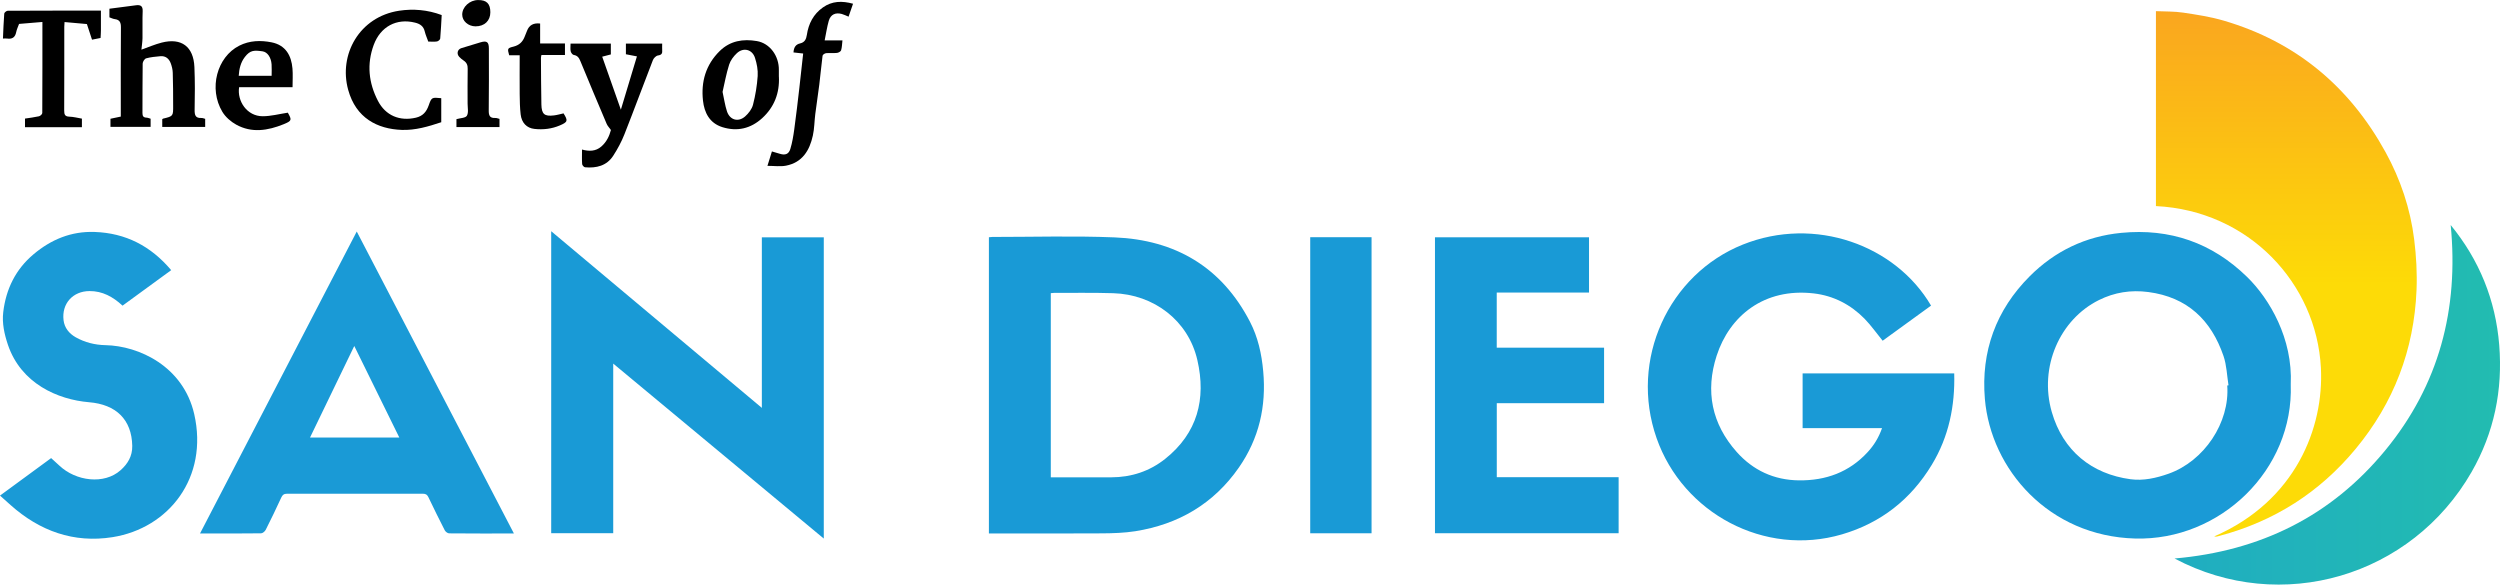
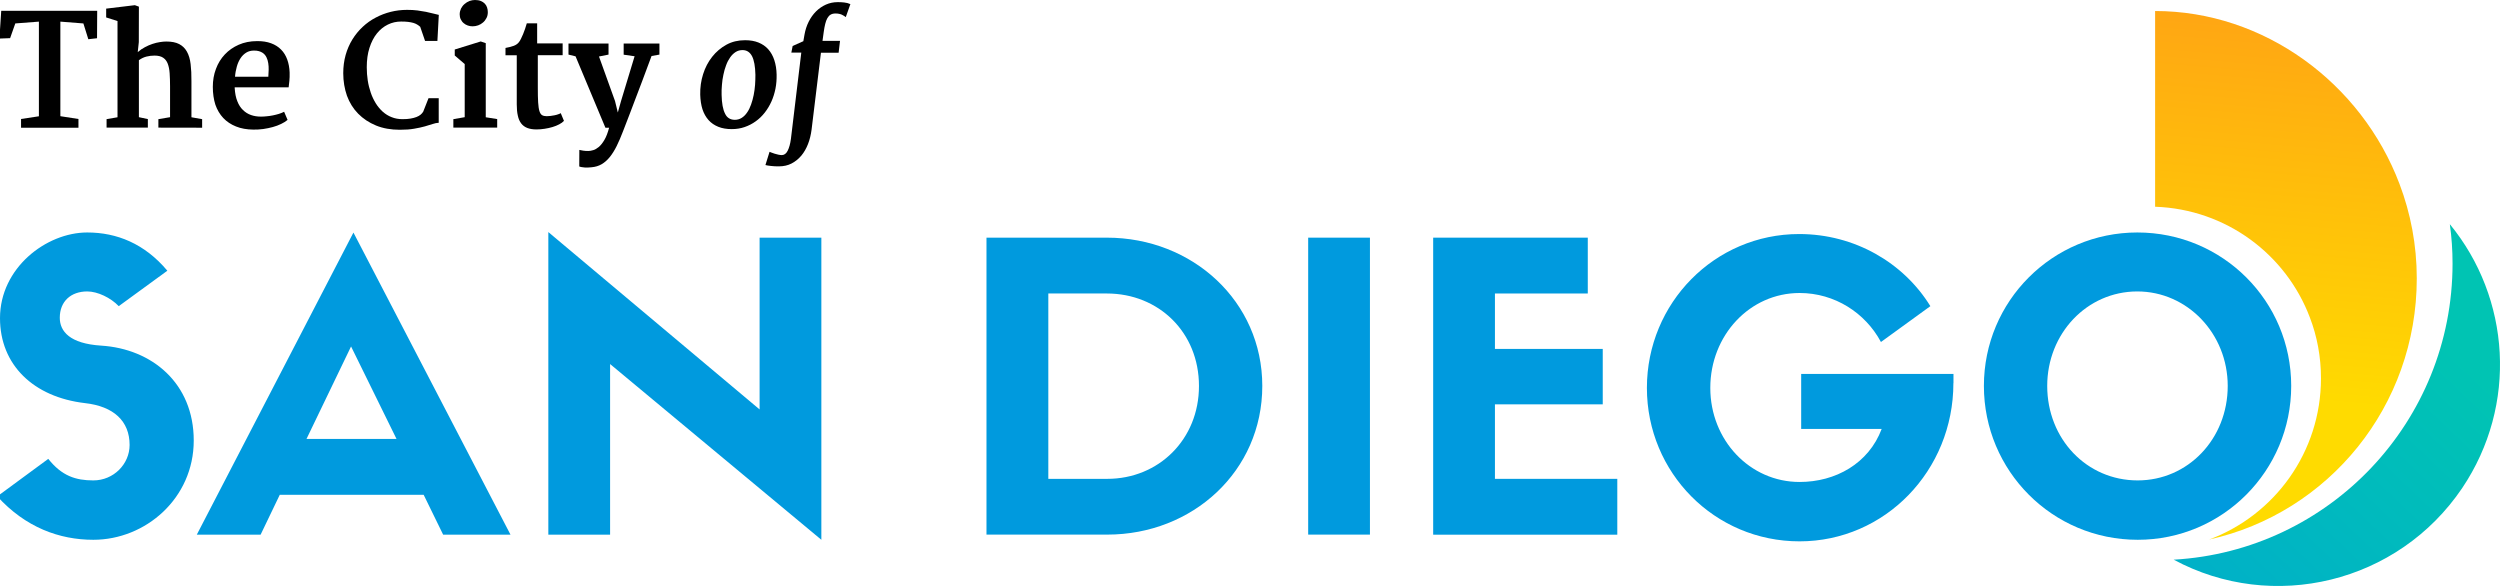
- <svg xmlns="http://www.w3.org/2000/svg" id="Layer_1" viewBox="0 0 575.97 134.68">
-   <defs>
-     <style>.cls-1{fill:url(#linear-gradient);}.cls-2{fill:#1a9ad6;}.cls-3{fill:#199ad6;}.cls-4{fill:url(#linear-gradient-2);}</style>
-     <linearGradient id="linear-gradient" x1="526.74" y1="123.62" x2="526.74" y2="2.57" gradientUnits="userSpaceOnUse">
-       <stop offset=".48" stop-color="#fddb07" />
-       <stop offset="1" stop-color="#faa61f" />
+ <svg xmlns="http://www.w3.org/2000/svg" version="1.1" x="0px" y="0px" viewBox="0 0 304.01 71.26" style="enable-background:new 0 0 304.01 71.26;" xml:space="preserve">
+   <style type="text/css">
+ 	.st0{fill:url(#SVGID_1_);}
+ 	.st1{fill:#009ADE;}
+ 	.st2{fill:url(#SVGID_00000056412917569862143310000016998938290846525073_);}
+ </style>
+   <g id="bkrnd">
+ </g>
+   <g id="Layer_1">
+     <g>
+       <g>
+         <linearGradient id="SVGID_1_" gradientUnits="userSpaceOnUse" x1="306.143" y1="35.739" x2="243.696" y2="101.16">
+           <stop offset="0.113" style="stop-color:#00C4B3" />
+           <stop offset="0.607" style="stop-color:#00AFC9" />
+           <stop offset="1" style="stop-color:#009BDE" />
+         </linearGradient>
+         <path class="st0" d="M297.91,27.26c0.22,1.56,0.33,3.17,0.33,4.79c0,19.21-14.97,34.93-33.91,36.01     c12.04,6.49,27.27,2.87,35.09-8.72C306.21,49.23,305.27,36.23,297.91,27.26z" />
+         <g>
+           <g>
+             <path class="st1" d="M0,38.69c0-6.11,5.62-10.42,10.61-10.42c3.59,0,6.98,1.36,9.74,4.65l-5.91,4.31       c-0.97-1.02-2.57-1.79-3.83-1.79c-1.99,0-3.34,1.21-3.34,3.2c0,1.65,1.21,3.15,5.04,3.39c6.16,0.39,11.25,4.56,11.25,11.54       c0,7.03-5.86,12.07-12.21,12.07c-4.12,0-8.24-1.5-11.68-5.28l6.2-4.56c1.65,2.08,3.34,2.62,5.48,2.62       c2.47,0,4.41-1.99,4.41-4.31c0-2.91-1.94-4.7-5.43-5.09C4.07,48.29,0,44.37,0,38.69z" />
+             <path class="st1" d="M51.52,60.17h-17.5l-2.33,4.85h-7.76l19.05-36.74l19.1,36.74h-8.19L51.52,60.17z M37.27,53.38h10.95       l-5.53-11.25L37.27,53.38z" />
+             <path class="st1" d="M92.37,28.9h7.51v36.74L74.19,44.27v20.75h-7.51V28.22l25.69,21.57V28.9z" />
+           </g>
+           <path class="st1" d="M134.6,28.9c10.42,0,18.9,7.76,18.9,18.03c0,10.37-8.48,18.08-18.85,18.08h-14.69V28.9H134.6z       M134.65,58.23c6.25,0,11.15-4.8,11.15-11.29c0-6.54-4.9-11.25-11.2-11.25h-7.12v22.54H134.65z" />
+           <path class="st1" d="M166.59,65.01h-7.51V28.9h7.51V65.01z" />
+           <path class="st1" d="M174.28,65.01V28.9h18.8v6.79h-11.29v6.74h13.11v6.74h-13.11v9.06h14.88v6.79H174.28z" />
+           <path class="st1" d="M237.54,46.59c0,10.66-8.34,19.24-18.71,19.24c-10.32,0-18.56-8.34-18.56-18.66      c0-10.32,8.24-18.71,18.52-18.71c6.74,0,12.7,3.49,15.95,8.77l-6.01,4.36c-1.89-3.54-5.62-5.96-9.89-5.96      c-6.06,0-10.86,5.14-10.86,11.54c0,6.35,4.8,11.44,10.86,11.44c4.36,0,8.39-2.23,9.98-6.45h-9.79v-6.69h18.52V46.59z" />
+         </g>
+         <g>
+           <g>
+             <path d="M2.56,14.47l2.17-0.33V2.63L1.86,2.85L1.23,4.64l-1.3,0.05l0.22-3.38h11.67L11.8,4.65l-1.06,0.12l-0.6-1.92l-2.8-0.22       v11.5l2.2,0.34v1.06H2.56V14.47z" />
+             <path d="M12.95,14.49l1.34-0.23V2.56l-1.38-0.44V1.05l3.49-0.42l0.49,0.18l-0.01,4.31l-0.13,1.22c0.27-0.24,0.56-0.44,0.87-0.6       c0.3-0.16,0.61-0.3,0.92-0.4c0.31-0.1,0.61-0.18,0.9-0.22c0.29-0.05,0.55-0.07,0.79-0.07c0.64,0,1.16,0.1,1.56,0.31       c0.4,0.21,0.71,0.51,0.94,0.92c0.23,0.41,0.38,0.91,0.45,1.51c0.07,0.6,0.11,1.3,0.1,2.09v4.38l1.3,0.23v1.04l-5.32-0.01v-1.03       l1.42-0.24v-3.79c0-0.57-0.02-1.09-0.05-1.55c-0.03-0.46-0.11-0.84-0.23-1.16c-0.12-0.32-0.31-0.56-0.56-0.73       c-0.25-0.17-0.6-0.26-1.05-0.26c-0.33,0-0.66,0.04-0.98,0.12c-0.32,0.08-0.63,0.23-0.92,0.44v6.93l1.09,0.23v1.04h-5.02V14.49z       " />
+             <path d="M25.88,10.57c0-0.78,0.12-1.51,0.38-2.19c0.25-0.68,0.61-1.26,1.08-1.76c0.47-0.5,1.03-0.89,1.69-1.18       C29.69,5.15,30.43,5,31.25,5c0.65-0.01,1.22,0.08,1.71,0.26c0.49,0.18,0.9,0.44,1.22,0.77c0.33,0.33,0.58,0.74,0.75,1.21       c0.17,0.47,0.27,1,0.29,1.58c0.01,0.38,0,0.72-0.03,1.01c-0.03,0.29-0.06,0.55-0.09,0.79h-6.56c0,0.02,0,0.03,0,0.05       c0,0.02,0,0.03,0,0.04c0.04,0.63,0.14,1.16,0.32,1.6c0.17,0.44,0.4,0.8,0.69,1.07c0.28,0.28,0.61,0.48,0.98,0.61       c0.37,0.13,0.77,0.19,1.19,0.19c0.23,0,0.47-0.01,0.72-0.04c0.25-0.02,0.5-0.06,0.75-0.11c0.25-0.05,0.49-0.11,0.72-0.18       c0.23-0.07,0.45-0.16,0.64-0.26l0.42,0.99c-0.21,0.18-0.47,0.34-0.78,0.49c-0.31,0.15-0.65,0.28-1.02,0.38       c-0.37,0.1-0.75,0.18-1.16,0.24c-0.41,0.05-0.81,0.08-1.21,0.07c-0.79-0.01-1.49-0.13-2.1-0.38c-0.61-0.24-1.13-0.59-1.55-1.03       c-0.42-0.45-0.74-0.99-0.96-1.62C25.99,12.1,25.88,11.37,25.88,10.57z M32.63,9.32c0.02-0.26,0.03-0.54,0.04-0.82       c0.01-0.28-0.01-0.56-0.05-0.82c-0.04-0.26-0.11-0.5-0.22-0.72c-0.11-0.22-0.26-0.4-0.47-0.54c-0.13-0.09-0.28-0.15-0.45-0.2       c-0.17-0.05-0.37-0.07-0.59-0.07c-0.36,0-0.68,0.08-0.95,0.25s-0.5,0.39-0.69,0.68c-0.19,0.29-0.34,0.62-0.45,1.01       c-0.11,0.39-0.19,0.8-0.22,1.24H32.63z" />
+             <path d="M41.74,8.9c0-0.79,0.1-1.53,0.29-2.21s0.47-1.32,0.82-1.89c0.35-0.57,0.77-1.08,1.25-1.53       c0.48-0.45,1.01-0.83,1.59-1.13c0.58-0.31,1.19-0.54,1.83-0.7c0.64-0.16,1.3-0.24,1.98-0.24c0.46,0,0.88,0.02,1.26,0.07       c0.38,0.05,0.73,0.11,1.04,0.17c0.31,0.06,0.6,0.13,0.86,0.2c0.26,0.07,0.49,0.13,0.7,0.17l-0.17,3.17h-1.5l-0.59-1.72       c-0.12-0.11-0.25-0.2-0.38-0.28c-0.13-0.08-0.29-0.15-0.47-0.2c-0.18-0.05-0.39-0.09-0.63-0.12c-0.24-0.03-0.52-0.04-0.85-0.04       c-0.57,0-1.1,0.12-1.61,0.37c-0.51,0.25-0.95,0.61-1.33,1.08c-0.38,0.47-0.68,1.06-0.9,1.75C44.71,6.5,44.6,7.29,44.6,8.18       c0,0.55,0.04,1.09,0.12,1.61c0.08,0.52,0.21,1.02,0.37,1.49c0.16,0.47,0.37,0.9,0.61,1.29c0.24,0.39,0.53,0.73,0.85,1.02       c0.32,0.28,0.68,0.51,1.08,0.66c0.4,0.16,0.83,0.24,1.31,0.24c0.38,0,0.71-0.02,0.98-0.07c0.28-0.05,0.52-0.11,0.72-0.19       c0.2-0.08,0.37-0.17,0.5-0.28c0.13-0.11,0.24-0.23,0.32-0.36l0.65-1.65h1.24v2.99c-0.23,0.01-0.47,0.06-0.74,0.15       c-0.27,0.09-0.58,0.18-0.95,0.29c-0.37,0.1-0.8,0.2-1.29,0.28c-0.49,0.09-1.08,0.13-1.76,0.13c-1.07,0-2.04-0.17-2.89-0.52       c-0.85-0.35-1.57-0.83-2.17-1.44s-1.05-1.34-1.36-2.18C41.9,10.8,41.74,9.89,41.74,8.9z" />
+             <path d="M55.14,14.49l1.37-0.24V7.79L55.3,6.75V6.02l3.16-0.98l0.61,0.21v9.01l1.39,0.22v1.04h-5.33V14.49z M57.47,3.2       c-0.2,0-0.4-0.03-0.59-0.1c-0.19-0.07-0.36-0.16-0.5-0.29c-0.15-0.12-0.26-0.28-0.35-0.46c-0.09-0.18-0.13-0.38-0.13-0.61       c0-0.25,0.06-0.48,0.16-0.7c0.11-0.21,0.25-0.4,0.43-0.55c0.18-0.16,0.38-0.28,0.6-0.37C57.32,0.04,57.54,0,57.76,0       c0.27,0,0.51,0.04,0.7,0.12c0.2,0.08,0.36,0.18,0.49,0.32c0.13,0.13,0.22,0.29,0.28,0.47c0.06,0.18,0.09,0.37,0.09,0.57       c0,0.26-0.05,0.5-0.16,0.71c-0.11,0.21-0.25,0.4-0.42,0.54C58.57,2.88,58.37,3,58.15,3.08C57.93,3.16,57.7,3.2,57.47,3.2z" />
+             <path d="M62.86,6.72h-1.39V5.83c0.21-0.04,0.39-0.08,0.56-0.12c0.17-0.04,0.32-0.09,0.45-0.14c0.13-0.05,0.25-0.11,0.36-0.19       c0.11-0.07,0.2-0.17,0.29-0.29C63.2,5,63.28,4.87,63.36,4.7c0.08-0.16,0.16-0.35,0.25-0.55c0.08-0.2,0.16-0.41,0.24-0.64       s0.14-0.45,0.21-0.67h1.26v2.44h3.1v1.43H65.4v3.89c0,0.77,0.01,1.39,0.04,1.85s0.08,0.82,0.16,1.07       c0.08,0.25,0.19,0.41,0.33,0.49c0.14,0.08,0.33,0.12,0.56,0.12c0.13,0,0.29-0.01,0.45-0.03c0.17-0.02,0.33-0.05,0.49-0.08       c0.16-0.03,0.31-0.07,0.44-0.12c0.14-0.05,0.25-0.09,0.32-0.14l0.39,0.94c-0.14,0.15-0.33,0.29-0.58,0.42       c-0.24,0.13-0.52,0.24-0.82,0.33s-0.62,0.16-0.95,0.21c-0.33,0.05-0.66,0.08-0.98,0.08c-0.45,0-0.82-0.06-1.13-0.18       c-0.3-0.12-0.55-0.3-0.74-0.55c-0.19-0.25-0.33-0.56-0.41-0.95c-0.09-0.38-0.13-0.84-0.13-1.37V6.72z" />
+             <path d="M70.92,18.32c0.19,0.03,0.39,0.04,0.61,0.04c0.18,0,0.38-0.03,0.6-0.1c0.23-0.06,0.45-0.2,0.69-0.39       c0.23-0.2,0.46-0.48,0.68-0.86c0.22-0.37,0.41-0.87,0.57-1.48h-0.45l-3.63-8.68l-0.86-0.21V5.29h4.87v1.35l-1.16,0.23       l1.95,5.42l0.34,1.39l0.39-1.39l1.65-5.45l-1.33-0.19V5.29h4.35v1.35l-0.96,0.17c-0.43,1.17-0.81,2.18-1.14,3.06       c-0.33,0.87-0.61,1.63-0.86,2.26c-0.24,0.64-0.44,1.17-0.61,1.61c-0.16,0.44-0.3,0.8-0.42,1.09c-0.11,0.29-0.2,0.52-0.27,0.7       c-0.07,0.17-0.13,0.32-0.17,0.44c-0.26,0.67-0.51,1.27-0.77,1.79c-0.26,0.52-0.54,0.97-0.84,1.34       c-0.3,0.37-0.63,0.66-0.99,0.87c-0.36,0.21-0.77,0.33-1.22,0.37c-0.26,0.03-0.53,0.04-0.82,0.03c-0.13-0.01-0.27-0.03-0.4-0.05       c-0.13-0.02-0.22-0.05-0.28-0.08l0.01-2.01C70.57,18.26,70.73,18.29,70.92,18.32z" />
+             <path d="M85.15,11.51c-0.02-0.87,0.1-1.7,0.35-2.49c0.25-0.8,0.62-1.5,1.1-2.11c0.48-0.61,1.06-1.1,1.73-1.47       s1.43-0.55,2.27-0.55c0.62,0,1.16,0.09,1.63,0.28c0.47,0.19,0.87,0.46,1.19,0.82c0.32,0.36,0.57,0.8,0.74,1.32       c0.17,0.52,0.27,1.12,0.28,1.78c0.01,0.57-0.03,1.14-0.14,1.69c-0.11,0.55-0.27,1.07-0.49,1.56c-0.22,0.49-0.49,0.94-0.81,1.35       c-0.32,0.41-0.69,0.77-1.1,1.06c-0.41,0.3-0.86,0.53-1.35,0.7c-0.49,0.17-1.01,0.25-1.57,0.25c-0.62,0-1.16-0.09-1.63-0.28       c-0.47-0.19-0.87-0.46-1.19-0.82c-0.32-0.36-0.57-0.8-0.74-1.32C85.26,12.77,85.17,12.18,85.15,11.51z M89.36,14.57       c0.31,0,0.59-0.08,0.84-0.24c0.25-0.16,0.47-0.38,0.65-0.65c0.19-0.27,0.35-0.59,0.48-0.96c0.13-0.37,0.24-0.75,0.32-1.16       c0.08-0.41,0.14-0.82,0.17-1.24c0.03-0.42,0.04-0.83,0.04-1.23c-0.02-1.02-0.16-1.77-0.41-2.26c-0.26-0.49-0.64-0.74-1.16-0.74       c-0.31,0-0.59,0.08-0.84,0.24c-0.25,0.16-0.47,0.38-0.66,0.65c-0.19,0.27-0.36,0.59-0.49,0.95c-0.14,0.36-0.25,0.75-0.33,1.15       c-0.09,0.41-0.15,0.82-0.18,1.24c-0.04,0.42-0.05,0.82-0.04,1.21c0.02,1.02,0.16,1.79,0.42,2.29       C88.4,14.32,88.81,14.57,89.36,14.57z" />
+             <path d="M97.44,6.4h-1.21l0.16-0.81l1.3-0.58l0.14-0.8c0.1-0.57,0.27-1.09,0.51-1.57c0.24-0.48,0.54-0.9,0.89-1.25       s0.76-0.63,1.2-0.83c0.45-0.2,0.93-0.3,1.45-0.3c0.25,0,0.51,0.01,0.77,0.04c0.27,0.03,0.52,0.09,0.76,0.2l-0.56,1.58       c-0.05-0.04-0.12-0.09-0.2-0.14c-0.08-0.05-0.17-0.1-0.27-0.15c-0.1-0.05-0.22-0.08-0.35-0.11c-0.13-0.03-0.28-0.04-0.43-0.04       c-0.24,0-0.44,0.05-0.59,0.14c-0.16,0.09-0.29,0.24-0.4,0.43c-0.11,0.19-0.19,0.42-0.26,0.7c-0.07,0.28-0.13,0.6-0.18,0.97       l-0.15,1.09h2.13l-0.17,1.44h-2.15l-1.14,9.36c-0.08,0.62-0.22,1.2-0.43,1.74c-0.21,0.54-0.48,1.01-0.81,1.41       c-0.34,0.4-0.73,0.72-1.19,0.96s-0.98,0.35-1.56,0.35c-0.16,0-0.33,0-0.49-0.01c-0.16-0.01-0.31-0.02-0.46-0.04       c-0.14-0.02-0.27-0.03-0.39-0.05c-0.12-0.02-0.21-0.04-0.28-0.06l0.5-1.61c0.03,0.01,0.1,0.04,0.22,0.09       c0.12,0.05,0.25,0.09,0.4,0.14c0.15,0.05,0.3,0.09,0.46,0.12c0.16,0.03,0.29,0.05,0.4,0.05c0.3,0,0.54-0.17,0.72-0.52       c0.18-0.35,0.32-0.84,0.4-1.46L97.44,6.4z" />
+           </g>
+         </g>
+         <path class="st1" d="M241.25,46.93c0-10.32,8.34-18.66,18.66-18.66c10.37,0,18.71,8.34,18.71,18.66     c0,10.32-8.34,18.71-18.66,18.71C249.58,65.64,241.25,57.26,241.25,46.93z M248.95,46.93c0,6.45,4.8,11.49,11,11.49     c6.11,0,10.95-5.04,10.95-11.49c0-6.35-4.9-11.49-11-11.49C253.75,35.45,248.95,40.58,248.95,46.93z" />
+       </g>
+     </g>
+     <linearGradient id="SVGID_00000054258930700824638110000001698132587741433493_" gradientUnits="userSpaceOnUse" x1="275.329" y1="48.397" x2="279.977" y2="-4.285">
+       <stop offset="0" style="stop-color:#FFDB00" />
+       <stop offset="1" style="stop-color:#FF9E16" />
    </linearGradient>
-     <linearGradient id="linear-gradient-2" x1="501" y1="93.26" x2="575.97" y2="93.26" gradientUnits="userSpaceOnUse">
-       <stop offset="0" stop-color="#20adc1" />
-       <stop offset="1" stop-color="#22bcb0" />
-     </linearGradient>
-   </defs>
-   <path d="m25.21,3.99v-1.98c2.07-.27,4.11-.55,6.15-.8.97-.12,1.56.14,1.51,1.35-.09,2.07,0,4.15-.04,6.23-.02.93-.17,1.86-.25,2.65,1.59-.56,3.11-1.23,4.69-1.63,4.53-1.15,7.32.92,7.52,5.64.14,3.27.12,6.55.05,9.82-.02,1.22.16,1.99,1.58,1.91.26-.01.53.12.85.2v1.86h-9.89v-1.77c.07-.05.13-.12.2-.14,2.32-.56,2.33-.56,2.31-3.03-.01-2.51,0-5.03-.09-7.54-.02-.74-.21-1.5-.47-2.2-.4-1.06-1.19-1.72-2.39-1.61-1.1.1-2.21.2-3.27.49-.36.1-.8.79-.8,1.21-.06,3.79-.02,7.59-.05,11.38,0,.7.19,1.04.91,1.07.31.01.62.15.97.25v1.88h-9.25v-1.87c.76-.16,1.53-.32,2.38-.5,0-.56,0-1.08,0-1.59,0-6.31-.03-12.62.03-18.93.01-1.14-.25-1.79-1.44-1.94-.42-.05-.81-.27-1.22-.41Z" />
-   <path d="m152.56,10.04c0,.53-.03,1.01,0,1.48.07.74-.09,1.14-.97,1.26-.44.06-.99.61-1.17,1.07-2.21,5.68-4.31,11.4-6.55,17.07-.68,1.73-1.58,3.4-2.59,4.96-1.51,2.33-3.88,2.89-6.49,2.66-.25-.02-.65-.46-.67-.73-.08-1.07-.03-2.14-.03-3.36,1.64.46,3.15.42,4.42-.67,1.26-1.07,1.9-2.52,2.24-3.83-.42-.59-.79-.96-.98-1.41-2.04-4.8-4.06-9.61-6.05-14.44-.31-.75-.64-1.3-1.54-1.44-.28-.04-.62-.51-.7-.84-.12-.53-.03-1.1-.03-1.78h9.28v2.5c-.61.16-1.24.32-1.99.52,1.42,4.03,2.82,8.02,4.3,12.21,1.25-4.16,2.46-8.17,3.7-12.28-.9-.17-1.71-.33-2.54-.49v-2.46h8.36Z" />
-   <path d="m23.25,2.44c0,1.65,0,3.13,0,4.6,0,.55-.05,1.11-.08,1.71-.65.13-1.26.25-1.97.39-.39-1.18-.77-2.34-1.18-3.6-1.64-.15-3.32-.3-5.15-.46-.02.36-.06.73-.06,1.1,0,6.43.01,12.85-.02,19.28,0,.92.16,1.39,1.2,1.42.95.03,1.89.28,2.88.45v1.98H5.76v-1.99c1.05-.16,2.15-.29,3.22-.53.31-.07.76-.49.76-.75.04-6.94.03-13.88.03-20.98-1.81.15-3.55.3-5.38.45-.23.64-.53,1.25-.66,1.9-.24,1.21-.93,1.65-2.11,1.47-.26-.04-.54,0-.94,0,.09-1.98.15-3.88.3-5.76.02-.24.52-.64.79-.64,7.11-.04,14.21-.03,21.46-.03Z" />
-   <path d="m101.66,22.6v5.56c-2.98.99-5.96,1.88-9.1,1.77-5.62-.21-10.55-2.73-12.34-9.22-2.25-8.12,2.56-16.85,11.75-18.24,3.2-.48,6.52-.23,9.79,1-.1,1.77-.18,3.59-.34,5.41-.02.25-.45.62-.74.67-.62.1-1.27.03-2.01.03-.27-.77-.62-1.53-.81-2.32-.28-1.23-1.09-1.76-2.22-2.04-4.26-1.08-7.98.9-9.54,5.13-1.63,4.44-1.17,8.75.97,12.88,1.77,3.42,5.04,4.75,8.76,3.88,1.6-.38,2.41-1.35,2.93-2.81.67-1.91.73-1.89,2.9-1.68Z" />
-   <path d="m176.81,38.21c.43-1.38.71-2.28,1.03-3.32.65.19,1.24.36,1.83.54,1.21.38,2.04.11,2.41-1.1.45-1.47.7-3.02.91-4.55.44-3.19.81-6.4,1.18-9.6.3-2.59.58-5.18.87-7.85-.85-.09-1.53-.17-2.23-.25.07-1.15.5-1.85,1.53-2.08,1.04-.24,1.4-.95,1.55-1.96.38-2.58,1.51-4.78,3.69-6.32,2.11-1.5,4.42-1.56,6.95-.86-.36,1.04-.68,1.97-1.03,2.98-.55-.22-1.03-.47-1.55-.62-1.47-.4-2.59.12-3.01,1.57-.41,1.43-.62,2.92-.95,4.52h4.1c-.1.84-.1,1.59-.31,2.28-.09.28-.6.56-.95.6-.83.09-1.68-.02-2.51.06-.3.03-.78.35-.81.59-.29,2.23-.48,4.47-.76,6.7-.28,2.25-.64,4.49-.92,6.75-.21,1.65-.2,3.34-.56,4.95-.75,3.43-2.43,6.2-6.19,6.93-1.3.25-2.69.04-4.3.04Z" />
-   <path d="m67.4,20.09h-12.31c-.5,3.16,1.79,6.7,5.44,6.69,1.9,0,3.8-.52,5.78-.82.96,1.69.95,1.88-.99,2.67-3.61,1.46-7.32,2.07-10.91.08-1.24-.68-2.46-1.75-3.18-2.95-3.21-5.35-1.24-12.63,3.88-15.23,2.4-1.22,4.97-1.27,7.45-.78,3.27.65,4.57,3.07,4.82,6.02.12,1.38.02,2.77.02,4.31Zm-4.82-2.62c0-.98.05-1.81-.01-2.64-.11-1.57-.93-2.85-2.11-3.01-1.91-.26-2.81-.29-4.04,1.3-.97,1.25-1.32,2.73-1.42,4.34h7.58Z" />
-   <path d="m179.45,17.68c.18,3.77-1.07,7-3.85,9.54-2.63,2.4-5.74,3.15-9.19,2.07-2.95-.93-4.15-3.36-4.45-6.1-.48-4.33.63-8.27,3.86-11.44,2.43-2.38,5.41-2.82,8.54-2.29,3.03.51,5.13,3.45,5.08,6.67,0,.52,0,1.04,0,1.55Zm-12.98,3.49c.37,1.67.56,3.13,1.02,4.5.66,1.98,2.58,2.54,4.16,1.17.8-.7,1.57-1.7,1.83-2.7.56-2.16.93-4.4,1.08-6.63.09-1.38-.19-2.85-.62-4.18-.63-1.97-2.68-2.48-4.19-1.06-.76.71-1.46,1.66-1.77,2.63-.66,2.09-1.05,4.27-1.51,6.27Z" />
-   <path d="m124.44,5.42v4.59h5.72v2.66h-5.42c-.05.27-.11.46-.11.64.03,3.59.02,7.18.1,10.78.05,2.22.71,2.76,2.89,2.5.75-.09,1.47-.31,2.21-.47,1.07,1.69.98,2-.86,2.78-1.87.8-3.84,1.02-5.84.8-1.77-.19-2.96-1.4-3.18-3.36-.18-1.54-.2-3.1-.22-4.66-.03-2.95,0-5.89,0-8.94h-2.42c-.44-1.57-.42-1.65,1.03-2.01,1.23-.31,2.04-1.04,2.5-2.19.19-.48.4-.95.58-1.44q.72-1.95,3.01-1.68Z" />
-   <path d="m105.16,29.24v-1.79c.85-.25,2.08-.25,2.4-.78.43-.71.17-1.85.17-2.8,0-2.67-.03-5.34.02-8.01.02-.85-.23-1.44-.92-1.9-.36-.24-.71-.53-1.01-.84-.68-.72-.44-1.74.48-2.03,1.44-.45,2.89-.89,4.34-1.32,1.52-.46,1.99-.12,1.99,1.42,0,4.74.04,9.49-.03,14.23-.02,1.17.22,1.83,1.52,1.76.3-.02.61.13.96.21v1.88h-9.93Z" />
-   <path d="m112.97,2.82c0,1.97-1.36,3.26-3.43,3.25-1.68-.02-3.05-1.23-3.05-2.71,0-1.76,1.71-3.34,3.66-3.35,1.96-.02,2.82.84,2.82,2.82Z" />
-   <g id="SAN_DIEGO">
-     <path class="cls-2" d="m433.6,98.64h-18.3v-12.62h34.93c.2,7.47-1.23,14.57-5.16,21.05-4.84,7.99-11.71,13.4-20.7,16.04-17.86,5.24-36.65-4.89-42.71-22.16-6.35-18.1,2.79-37.75,19.86-44.6,16.63-6.66,35.21.13,43.37,14.06-3.73,2.71-7.47,5.43-11.15,8.09-1.41-1.72-2.66-3.52-4.17-5.07-3.2-3.26-7.15-5.3-11.68-5.83-11.53-1.34-19.44,5.26-22.39,14.34-2.66,8.19-1.13,15.73,4.61,22.18,3.76,4.23,8.59,6.49,14.34,6.55,6.2.07,11.59-1.88,15.84-6.51,1.44-1.56,2.55-3.35,3.31-5.53Z" />
-     <path class="cls-3" d="m227.83,122.91V54.66c.32-.03.55-.07.79-.07,9.39,0,18.79-.28,28.17.1,13.96.57,24.66,6.82,31.19,19.44,1.84,3.55,2.69,7.4,3.05,11.42.74,8.09-.98,15.51-5.61,22.17-5.8,8.34-13.91,13.09-23.89,14.67-2.5.39-5.06.47-7.6.49-8.35.06-16.71.02-25.06.02h-1.05Zm14.26-12.94c4.73,0,9.33.01,13.93,0,4.62-.01,8.83-1.39,12.42-4.25,7.44-5.92,9.48-13.79,7.42-22.75-2.11-9.18-10.08-15.14-19.38-15.42-4.51-.14-9.03-.06-13.55-.08-.27,0-.53.04-.84.07v42.43Z" />
-     <path class="cls-2" d="m527.76,88.56c.71,19.69-16.28,36.05-35.85,35.51-19.87-.54-33.24-15.92-34.62-32.18-.92-10.89,2.55-20.46,10.33-28.24,5.8-5.81,12.86-9.2,21.08-10,11.22-1.09,20.92,2.27,29,10.15,5.19,5.06,10.56,14.23,10.06,24.76Zm-14.63.26c.1-.02.19-.03.29-.05-.36-2.26-.42-4.62-1.15-6.75-2.84-8.28-8.33-13.56-17.33-14.74-4.02-.53-7.78.07-11.37,1.85-8.97,4.44-13.87,15.38-10.86,25.81,2.58,8.93,9.18,14.26,18.14,15.47,2.97.4,5.92-.27,8.76-1.27,8.22-2.91,14.14-11.8,13.52-20.31Z" />
-     <path class="cls-3" d="m126.99,53.27c16.25,13.63,32.31,27.1,48.53,40.7v-39.29h14.27v69.4c-16.22-13.48-32.27-26.82-48.51-40.31v39.07h-14.29V53.27Z" />
-     <path class="cls-2" d="m118.38,122.91c-5.15,0-10.03.02-14.9-.03-.35,0-.85-.38-1.02-.72-1.29-2.52-2.54-5.05-3.76-7.61-.28-.59-.61-.8-1.27-.8-10.43.02-20.86.02-31.29,0-.72,0-1.05.25-1.34.88-1.15,2.5-2.34,4.98-3.58,7.43-.19.37-.7.81-1.07.81-4.59.06-9.19.04-14.07.04,12.06-23.23,24.03-46.29,36.11-69.57,12.09,23.23,24.1,46.31,36.21,69.57Zm-46.95-22.1h20.57c-3.47-7.05-6.88-13.98-10.38-21.1-3.44,7.12-6.78,14.04-10.2,21.1Z" />
-     <path class="cls-3" d="m372.91,122.85h-42.31V54.67h35.49v12.73h-21.26v12.7h24.73v12.79h-24.72v17.05h28.07v12.91Z" />
-     <path class="cls-2" d="m28.21,70.4c-2.2-2.04-4.62-3.35-7.56-3.34-3.86,0-6.47,2.89-6.01,6.71.21,1.75,1.27,3.07,2.81,3.94,2.11,1.19,4.45,1.76,6.83,1.81,7.74.15,17.96,4.89,20.47,15.9,3.31,14.55-5.8,26.27-18.85,28.34-8.92,1.41-16.76-1.42-23.47-7.41-.77-.69-1.54-1.38-2.43-2.17,4.1-3.01,7.98-5.86,11.78-8.64.7.64,1.32,1.19,1.93,1.76,3.8,3.56,10.28,4.4,14.06,1.04,1.67-1.48,2.74-3.25,2.7-5.62-.12-6.09-3.76-9.54-9.94-10.05-7.25-.6-15.69-4.33-18.7-13.22-.83-2.46-1.39-5-1.08-7.56.63-5.29,2.85-9.85,6.99-13.32,4.05-3.4,8.67-5.32,14.06-5.13,7.16.25,12.95,3.24,17.64,8.8-3.74,2.73-7.44,5.42-11.21,8.18Z" />
-     <path class="cls-3" d="m301.86,54.65h14.13v68.21h-14.13V54.65Z" />
-   </g>
-   <g id="Sails">
-     <path class="cls-1" d="m510.13,123.58c18.8-8.17,25.29-25.12,24.58-38.82-1.01-19.5-16.63-36.24-38.01-37.28V2.57c2.12.1,4.23.03,6.28.34,3.15.47,6.34.96,9.39,1.86,16.63,4.89,28.93,15.18,37.24,30.3,3.45,6.28,5.71,13.01,6.59,20.11.48,3.85.7,7.78.54,11.65-.56,13.74-5.25,26-14.04,36.6-8.29,10.01-18.77,16.69-31.37,20.03-.23.06-.46.14-.69.17-.15.02-.31-.02-.5-.04Z" />
-     <path class="cls-4" d="m501,128.67c19.76-1.72,36.05-9.76,48.52-24.9,12.43-15.09,16.98-32.58,15.09-51.93,6.58,8.05,10.34,17.25,11.18,27.64.84,10.38-1.17,20.18-6.35,29.23-13.84,24.15-43.9,33-68.43,19.97Z" />
+     <path style="fill:url(#SVGID_00000054258930700824638110000001698132587741433493_);" d="M291.79,22.37   c-4.65-12.3-16.5-21.03-29.72-21.03v23.8c8.65,0.3,15.93,5.81,18.82,13.47c0.88,2.29,1.35,4.79,1.35,7.39   c0,8.99-5.65,16.65-13.6,19.61c14.53-3.22,25.25-16.22,25.25-31.76C293.89,29.8,293.14,25.93,291.79,22.37z" />
  </g>
</svg>
